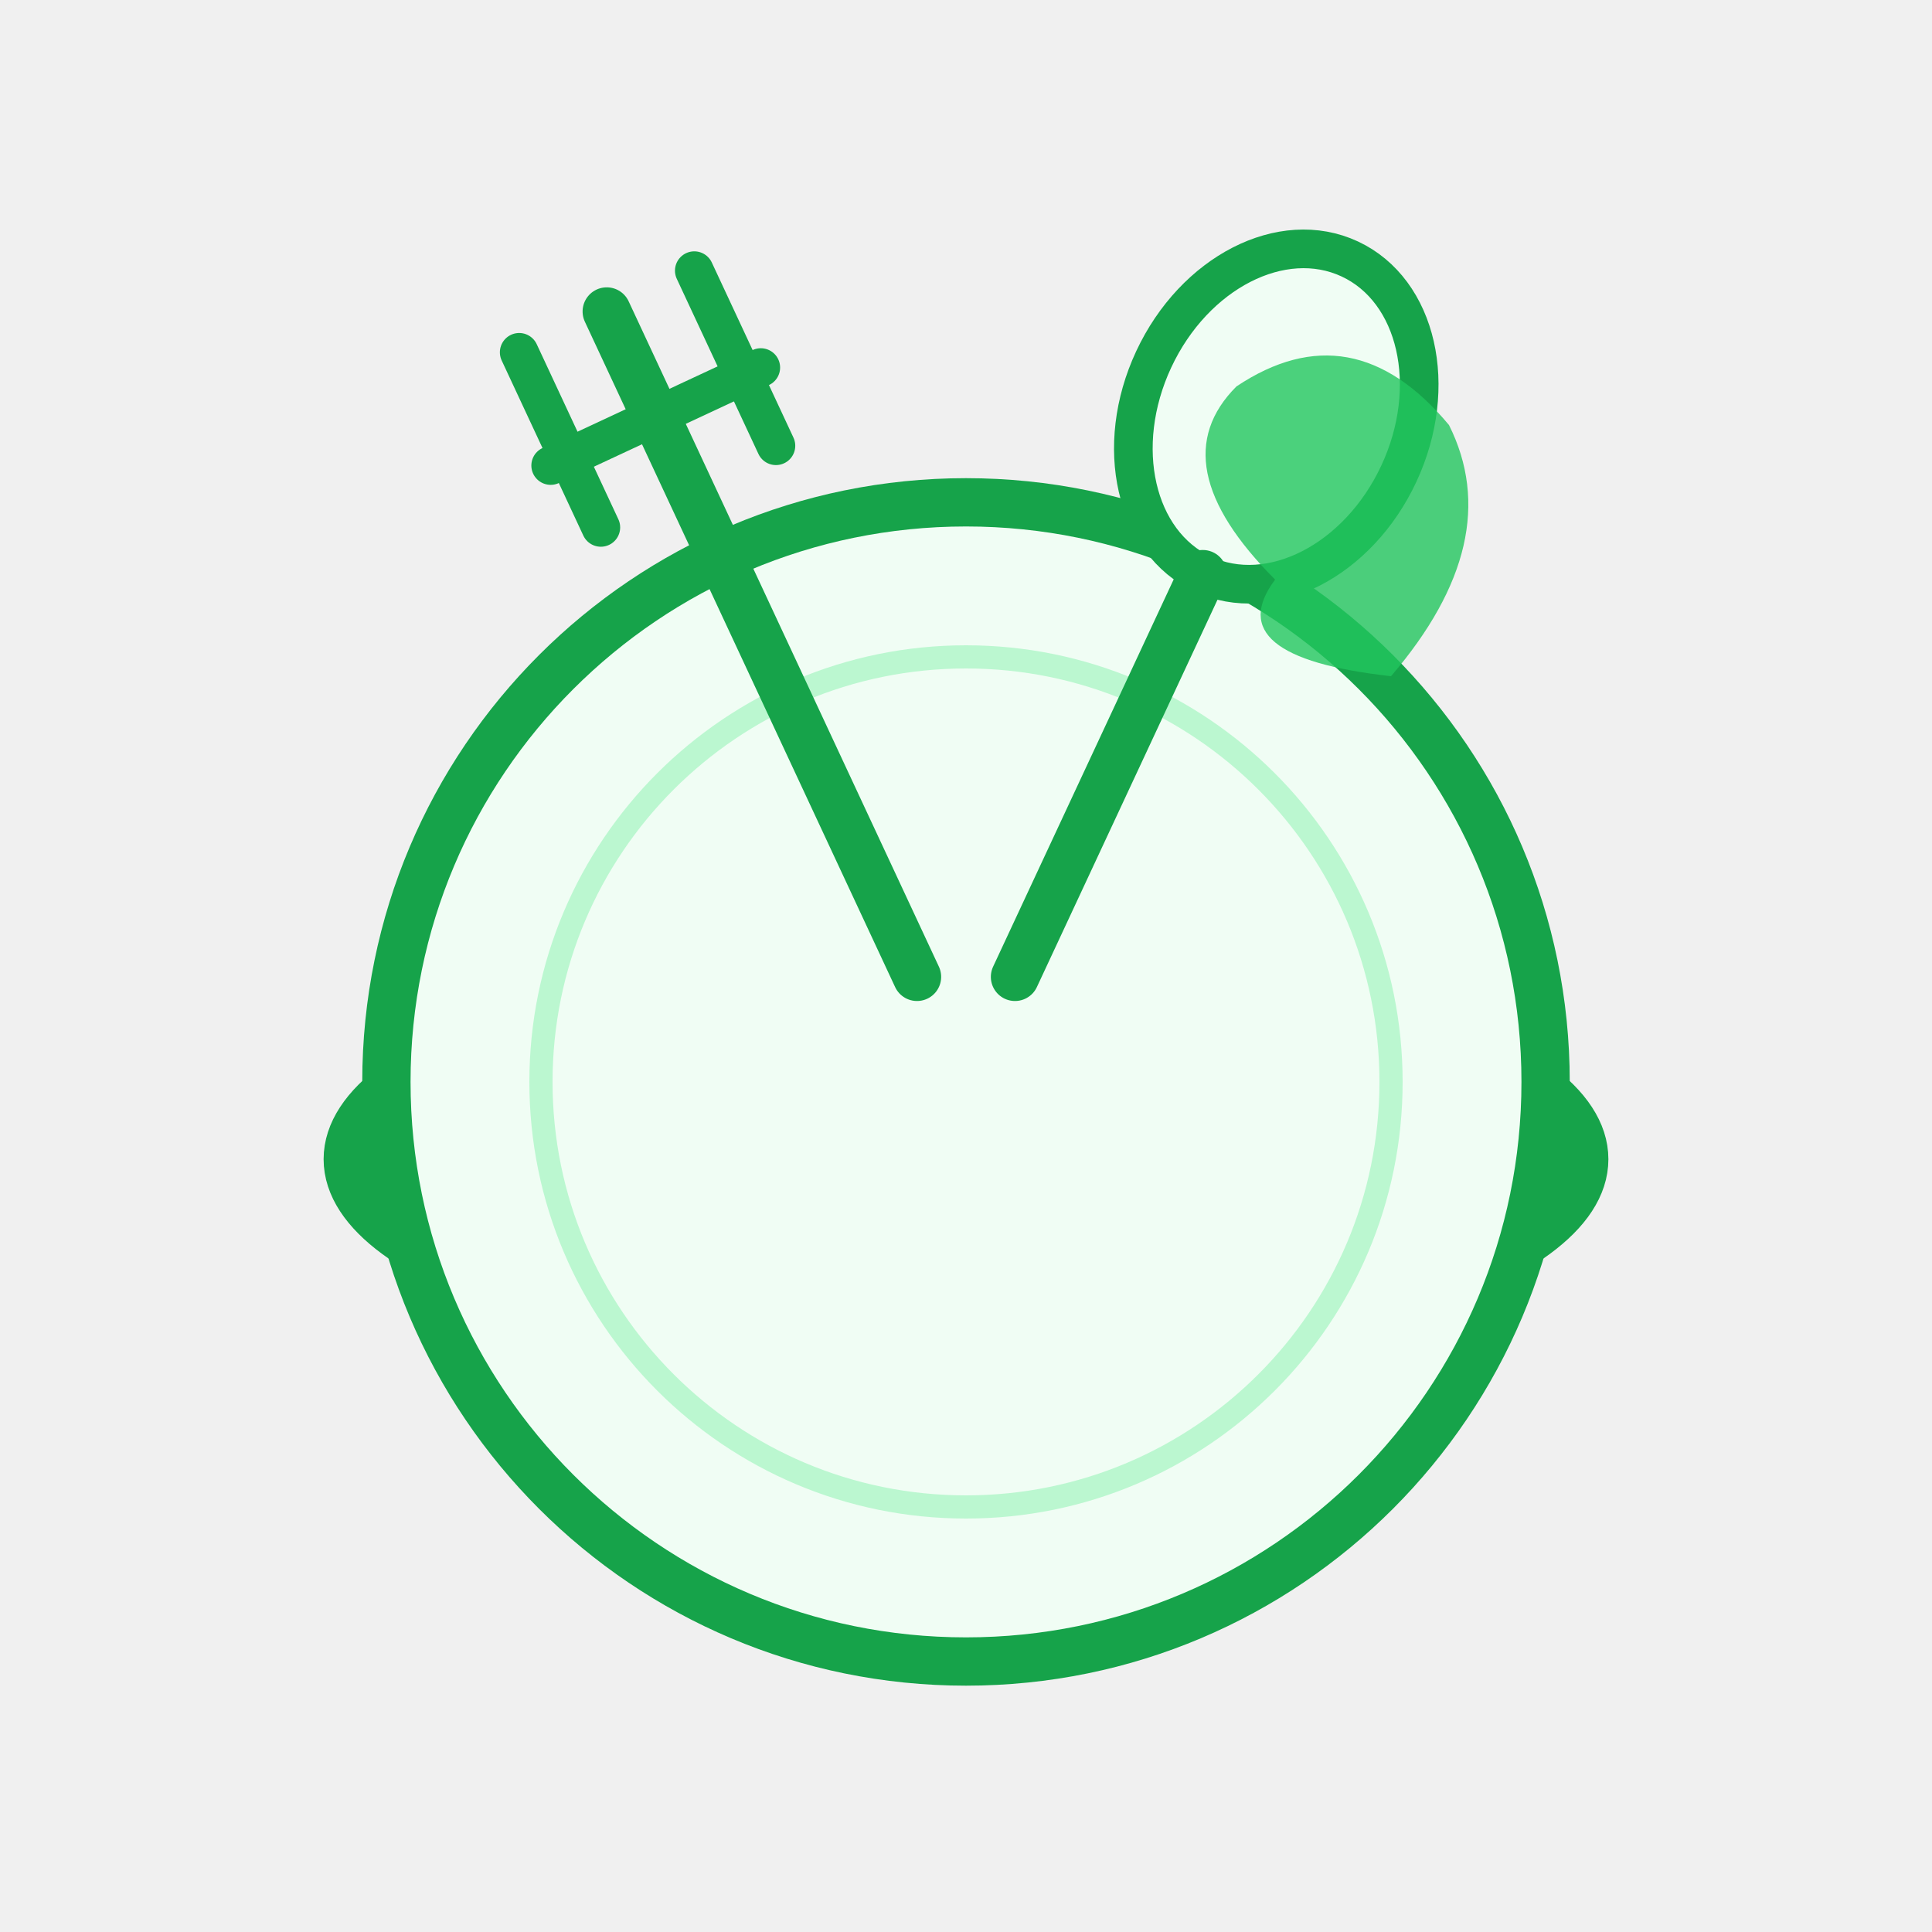
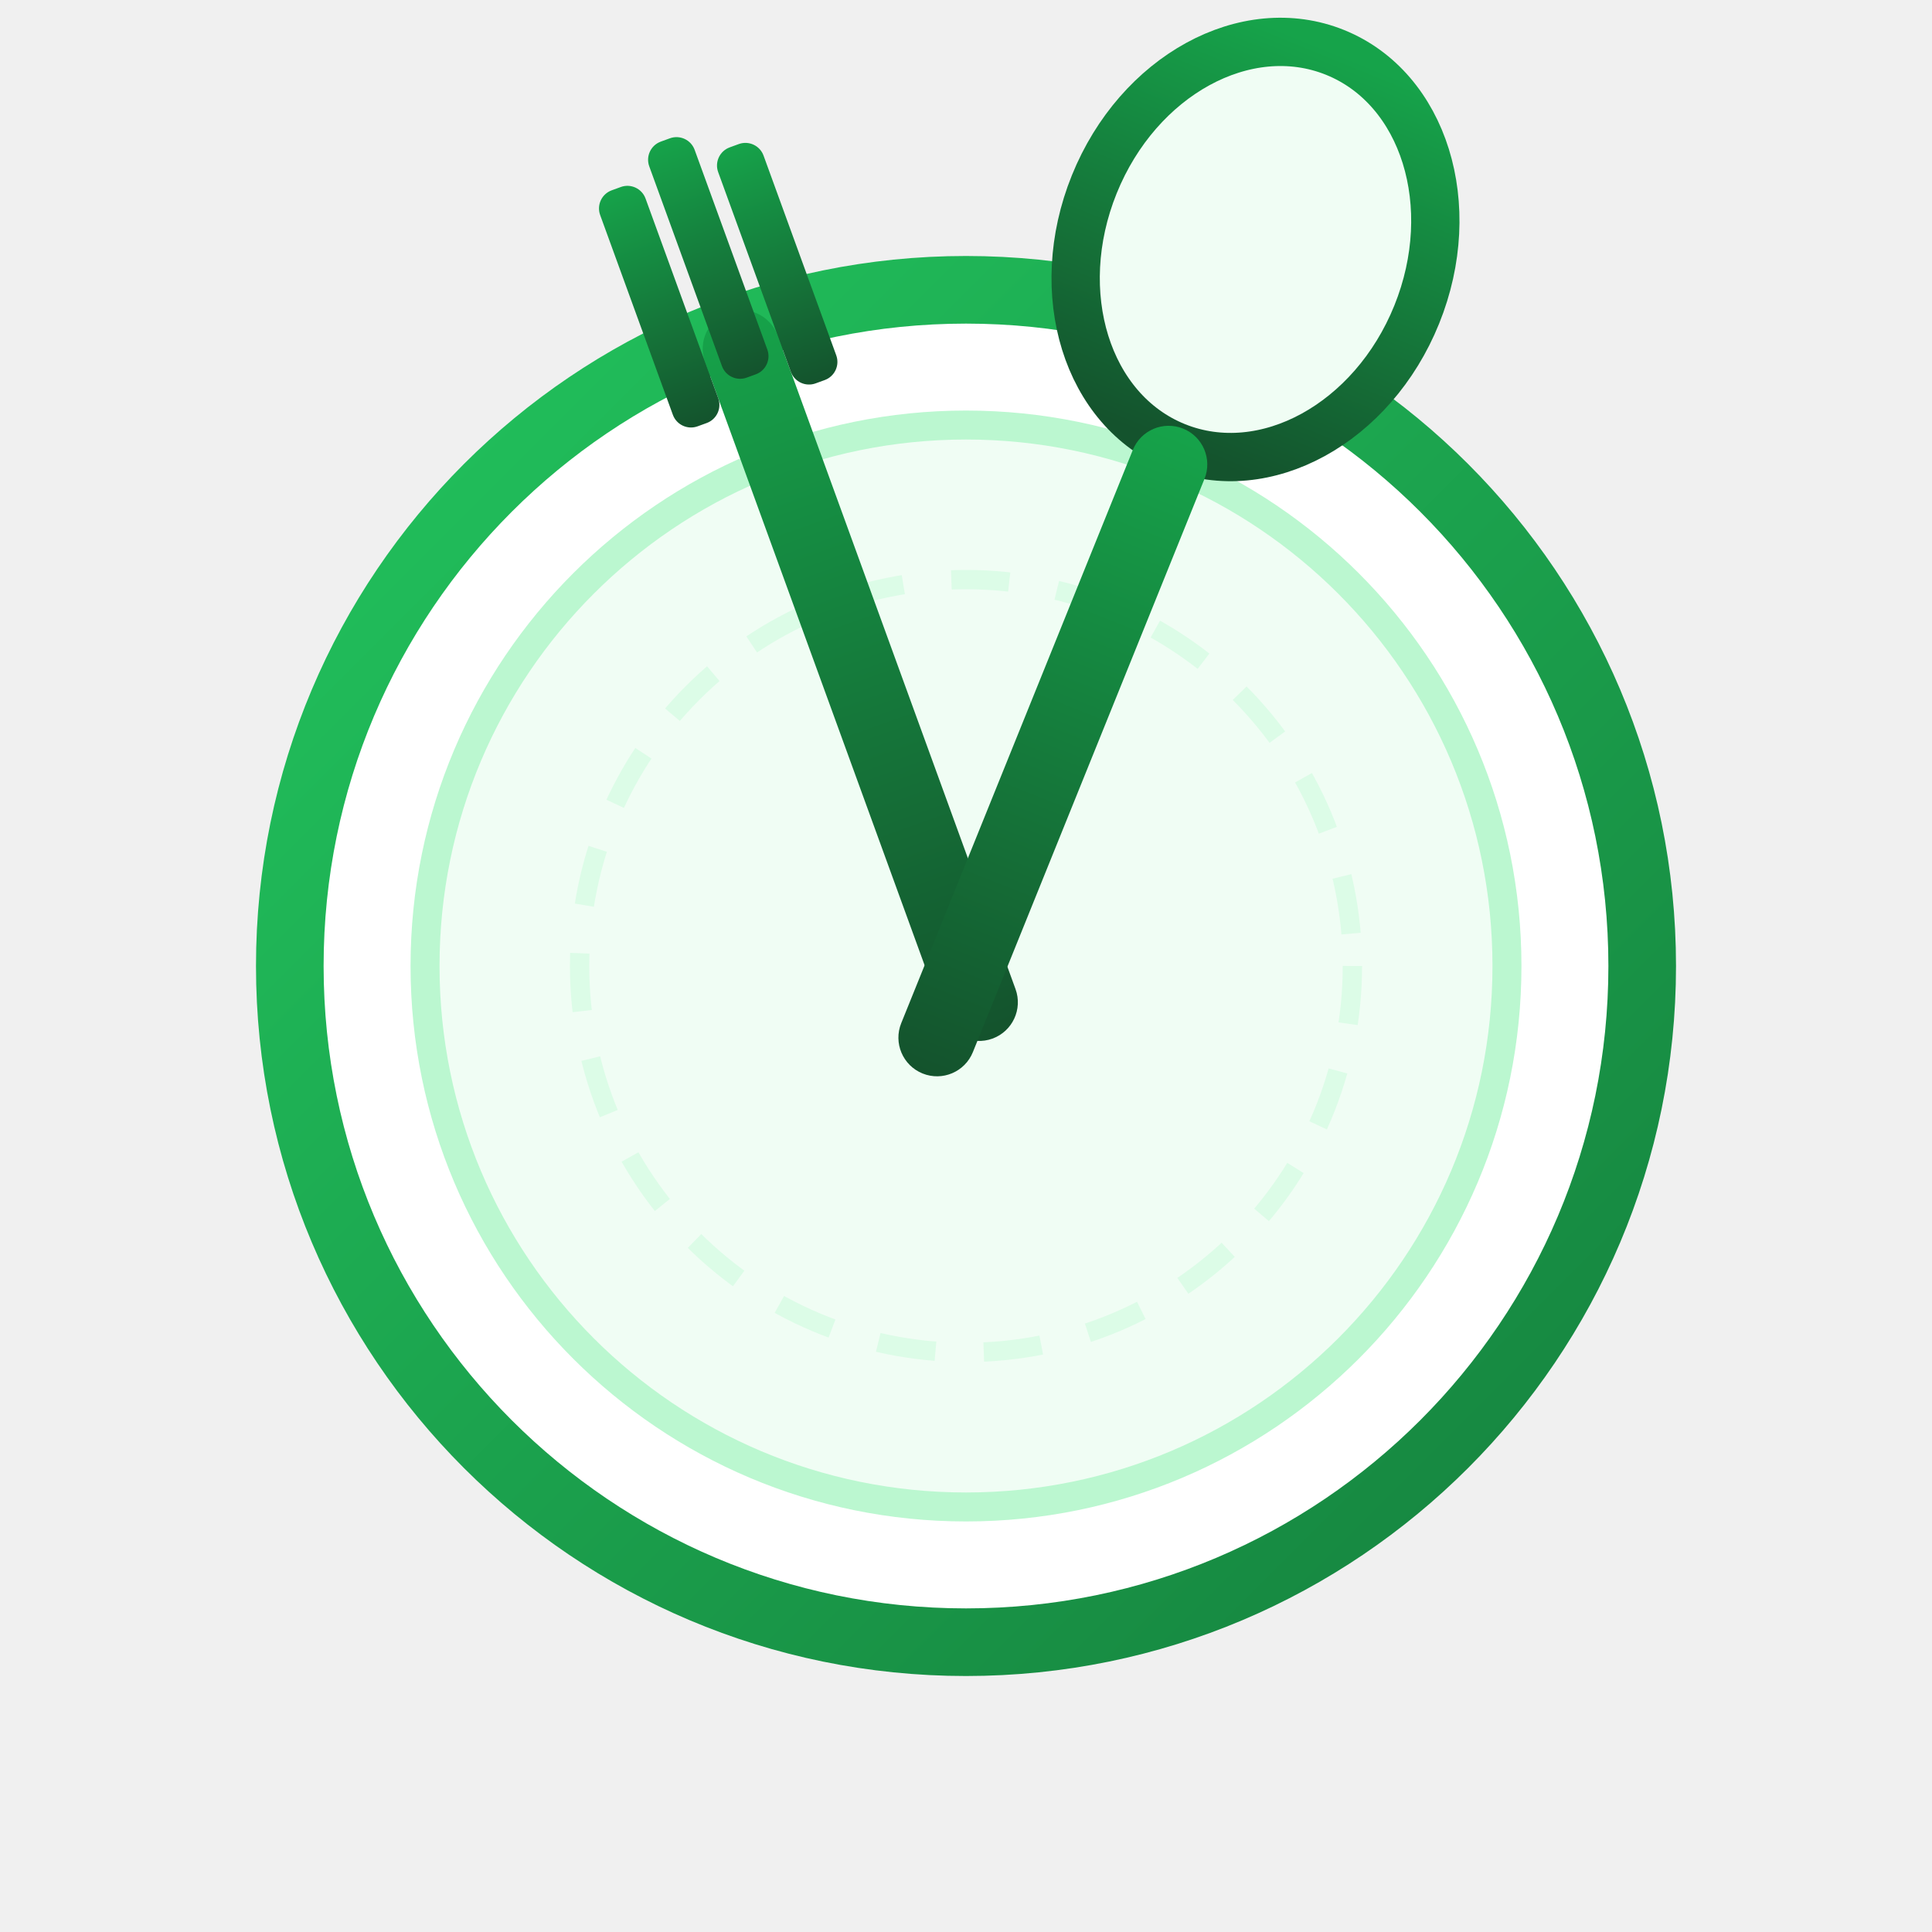
<svg xmlns="http://www.w3.org/2000/svg" viewBox="0 0 100 100" fill="none">
  <defs>
-     <linearGradient id="g" x1="0" y1="0" x2="0" y2="1">
+     <linearGradient id="gp" x1="0" y1="0" x2="1" y2="1">
      <stop offset="0%" stop-color="#22c55e" />
-       <stop offset="100%" stop-color="#16a34a" />
+       <stop offset="100%" stop-color="#15803d" />
+     </linearGradient>
+     <linearGradient id="gl" x1="0" y1="0" x2="0" y2="1">
+       <stop offset="0%" stop-color="#16a34a" />
+       <stop offset="100%" stop-color="#14532d" />
    </linearGradient>
  </defs>
-   <ellipse cx="50" cy="60" rx="32" ry="10" fill="#f0fdf4" stroke="#16a34a" stroke-width="2.5" />
-   <ellipse cx="50" cy="56" rx="30" ry="30" fill="#f0fdf4" stroke="#16a34a" stroke-width="2.5" />
-   <ellipse cx="50" cy="56" rx="22" ry="22" fill="none" stroke="#bbf7d0" stroke-width="1.2" />
-   <g transform="translate(50,56) rotate(-25) translate(-50,-56)">
-     <line x1="50" y1="12" x2="50" y2="50" stroke="#16a34a" stroke-width="2.5" stroke-linecap="round" />
-     <line x1="44" y1="18" x2="56" y2="18" stroke="#16a34a" stroke-width="2" stroke-linecap="round" />
-     <line x1="45" y1="12" x2="45" y2="22" stroke="#16a34a" stroke-width="2" stroke-linecap="round" />
-     <line x1="50" y1="12" x2="50" y2="22" stroke="#16a34a" stroke-width="2" stroke-linecap="round" />
-     <line x1="55" y1="12" x2="55" y2="22" stroke="#16a34a" stroke-width="2" stroke-linecap="round" />
+   <circle cx="50" cy="50" r="35" fill="white" stroke="url(#gp)" stroke-width="3.5" />
+   <circle cx="50" cy="50" r="28" fill="#f0fdf4" stroke="#bbf7d0" stroke-width="1.5" />
+   <circle cx="50" cy="50" r="20" fill="none" stroke="#dcfce7" stroke-width="1" stroke-dasharray="3 2.5" />
+   <g transform="translate(50,50) rotate(-20) translate(-50,-50)">
+     <rect x="48" y="14" width="4" height="40" rx="2" fill="url(#gl)" />
+     <rect x="45.5" y="6" width="2.5" height="13" rx="1" fill="url(#gl)" />
+     <rect x="48.75" y="4.5" width="2.5" height="13" rx="1" fill="url(#gl)" />
+     <rect x="52" y="6" width="2.5" height="13" rx="1" fill="url(#gl)" />
  </g>
-   <g transform="translate(50,56) rotate(25) translate(-50,-56)">
-     <ellipse cx="50" cy="18" rx="7" ry="9" stroke="#16a34a" stroke-width="2" fill="#f0fdf4" />
-     <line x1="50" y1="27" x2="50" y2="50" stroke="#16a34a" stroke-width="2.5" stroke-linecap="round" />
+   <g transform="translate(50,50) rotate(22) translate(-50,-50)">
+     <ellipse cx="50" cy="10" rx="9" ry="11" fill="#f0fdf4" stroke="url(#gl)" stroke-width="2.5" />
+     <rect x="48" y="20" width="4" height="36" rx="2" fill="url(#gl)" />
  </g>
-   <path d="M72 35 Q78 28 75 22 Q70 16 64 20 Q60 24 66 30 Q63 34 72 35Z" fill="#22c55e" opacity="0.8" />
</svg>
